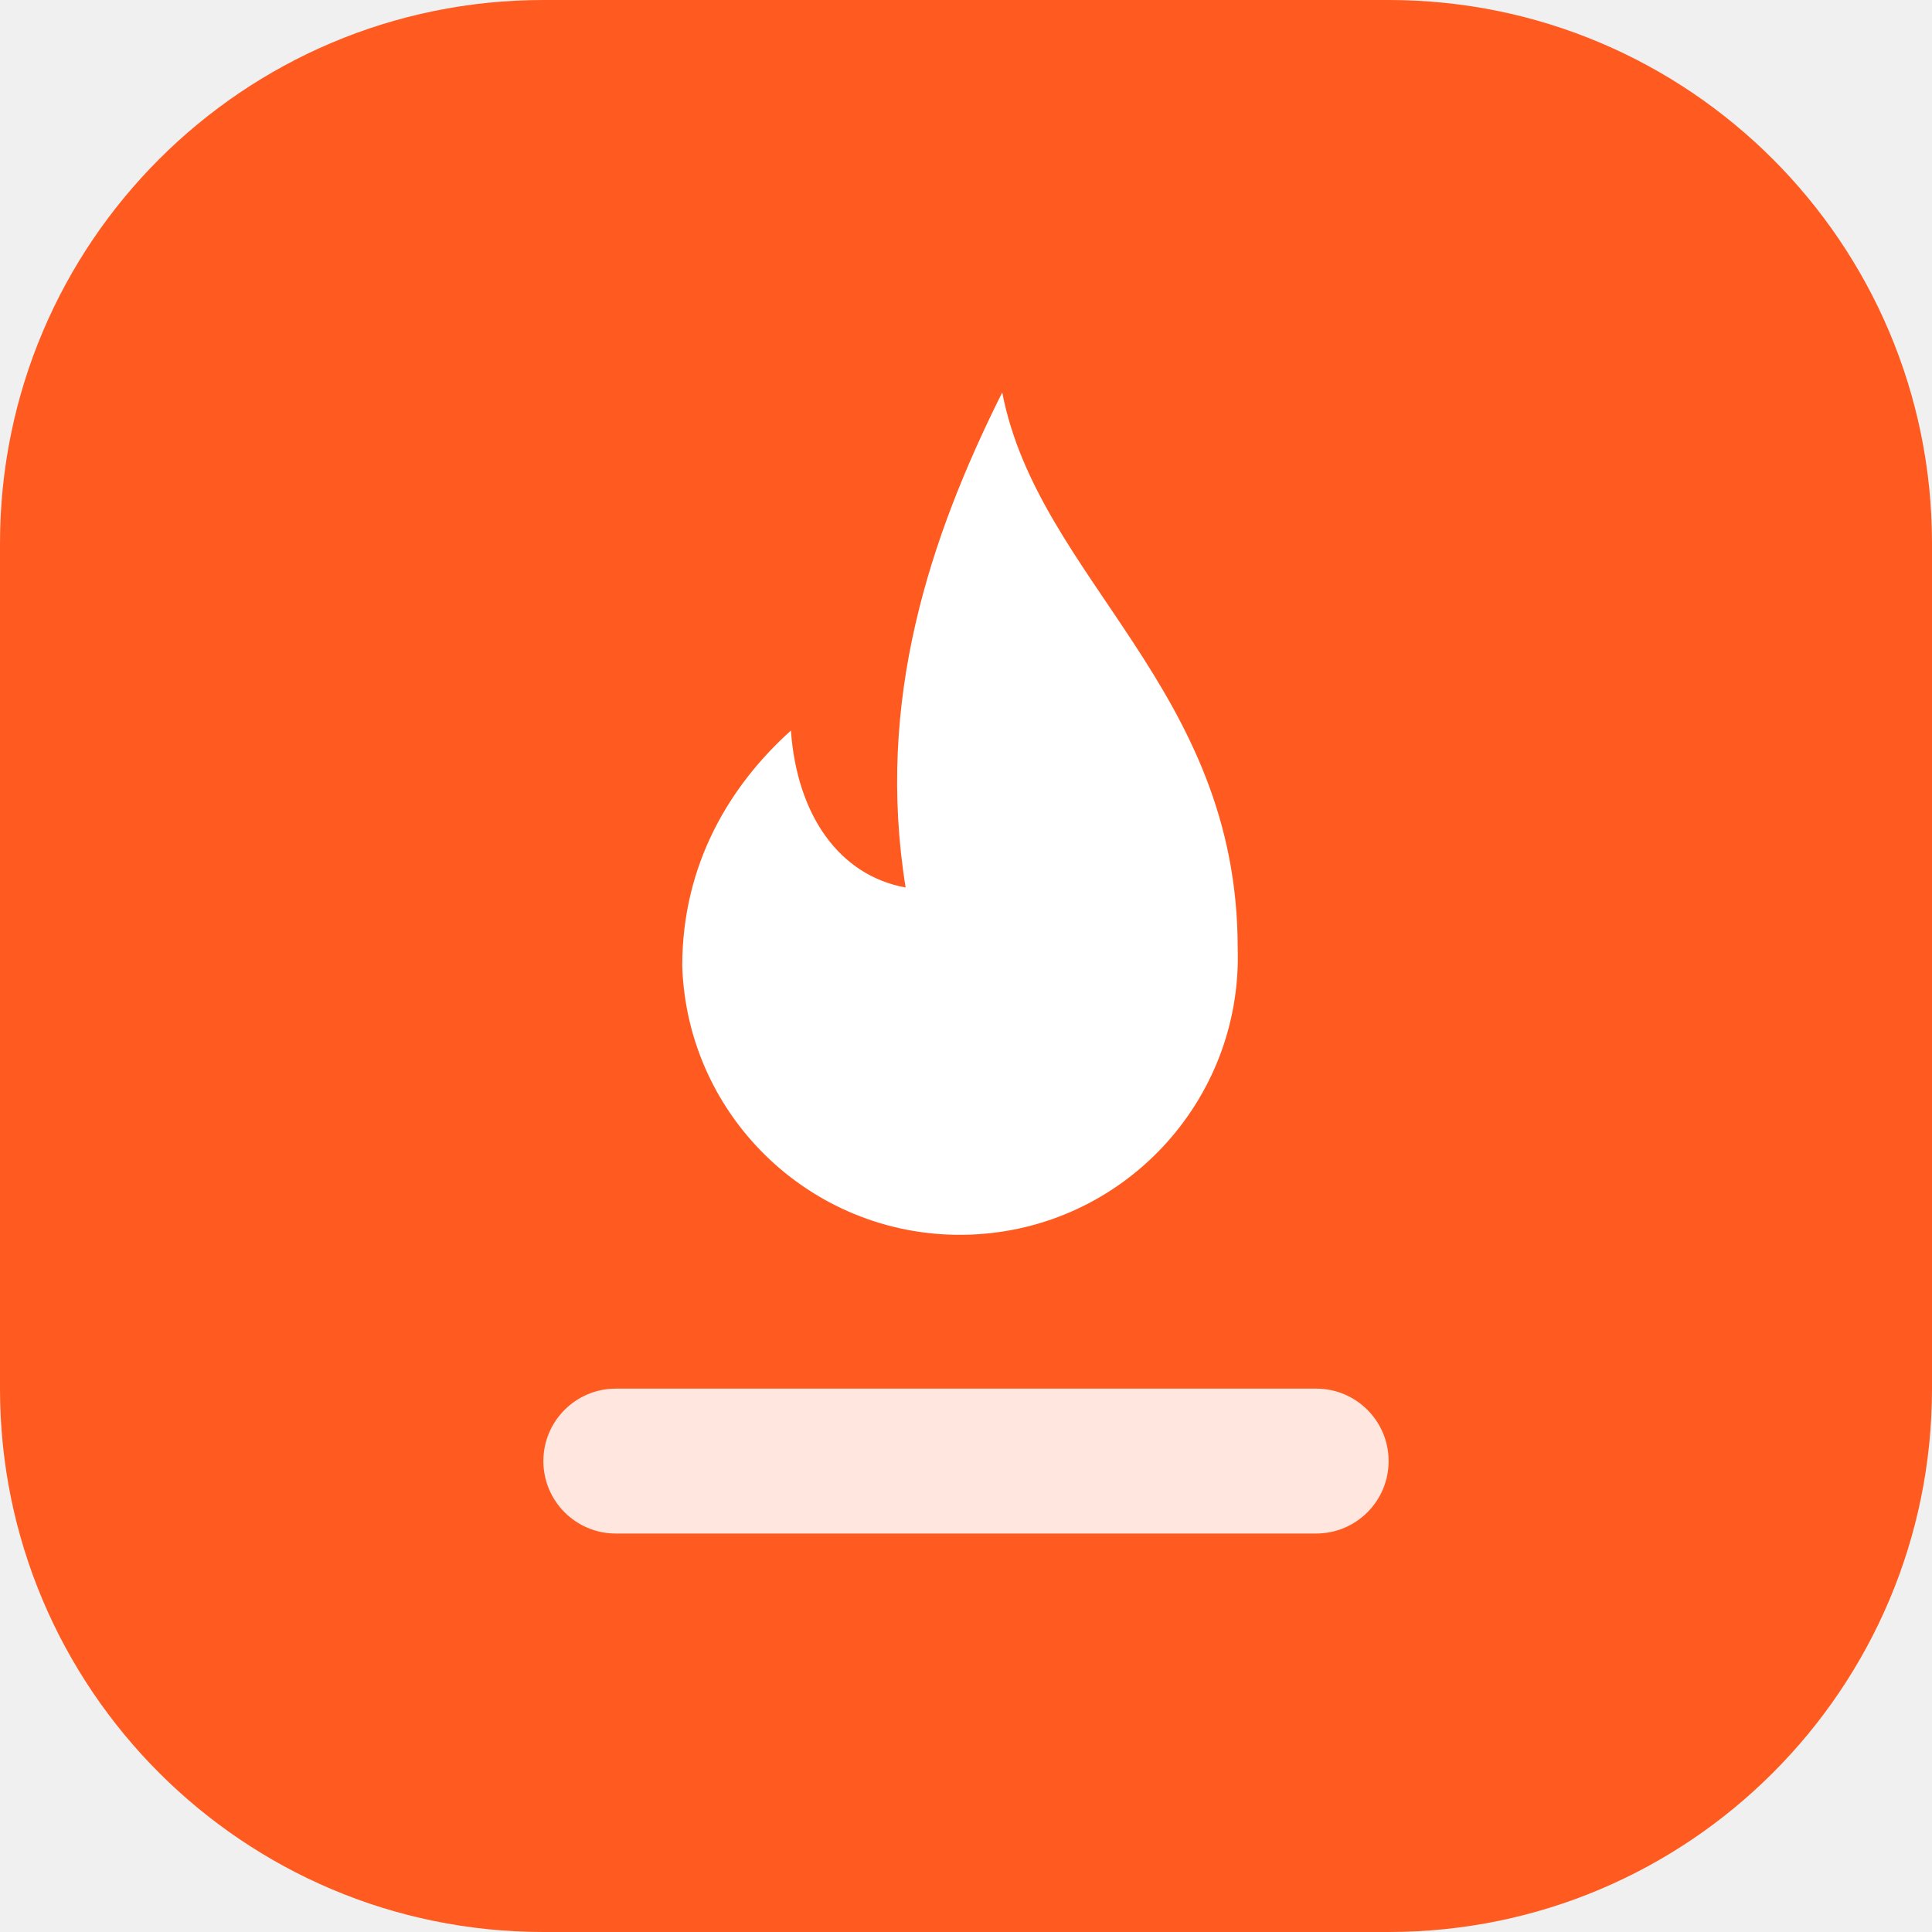
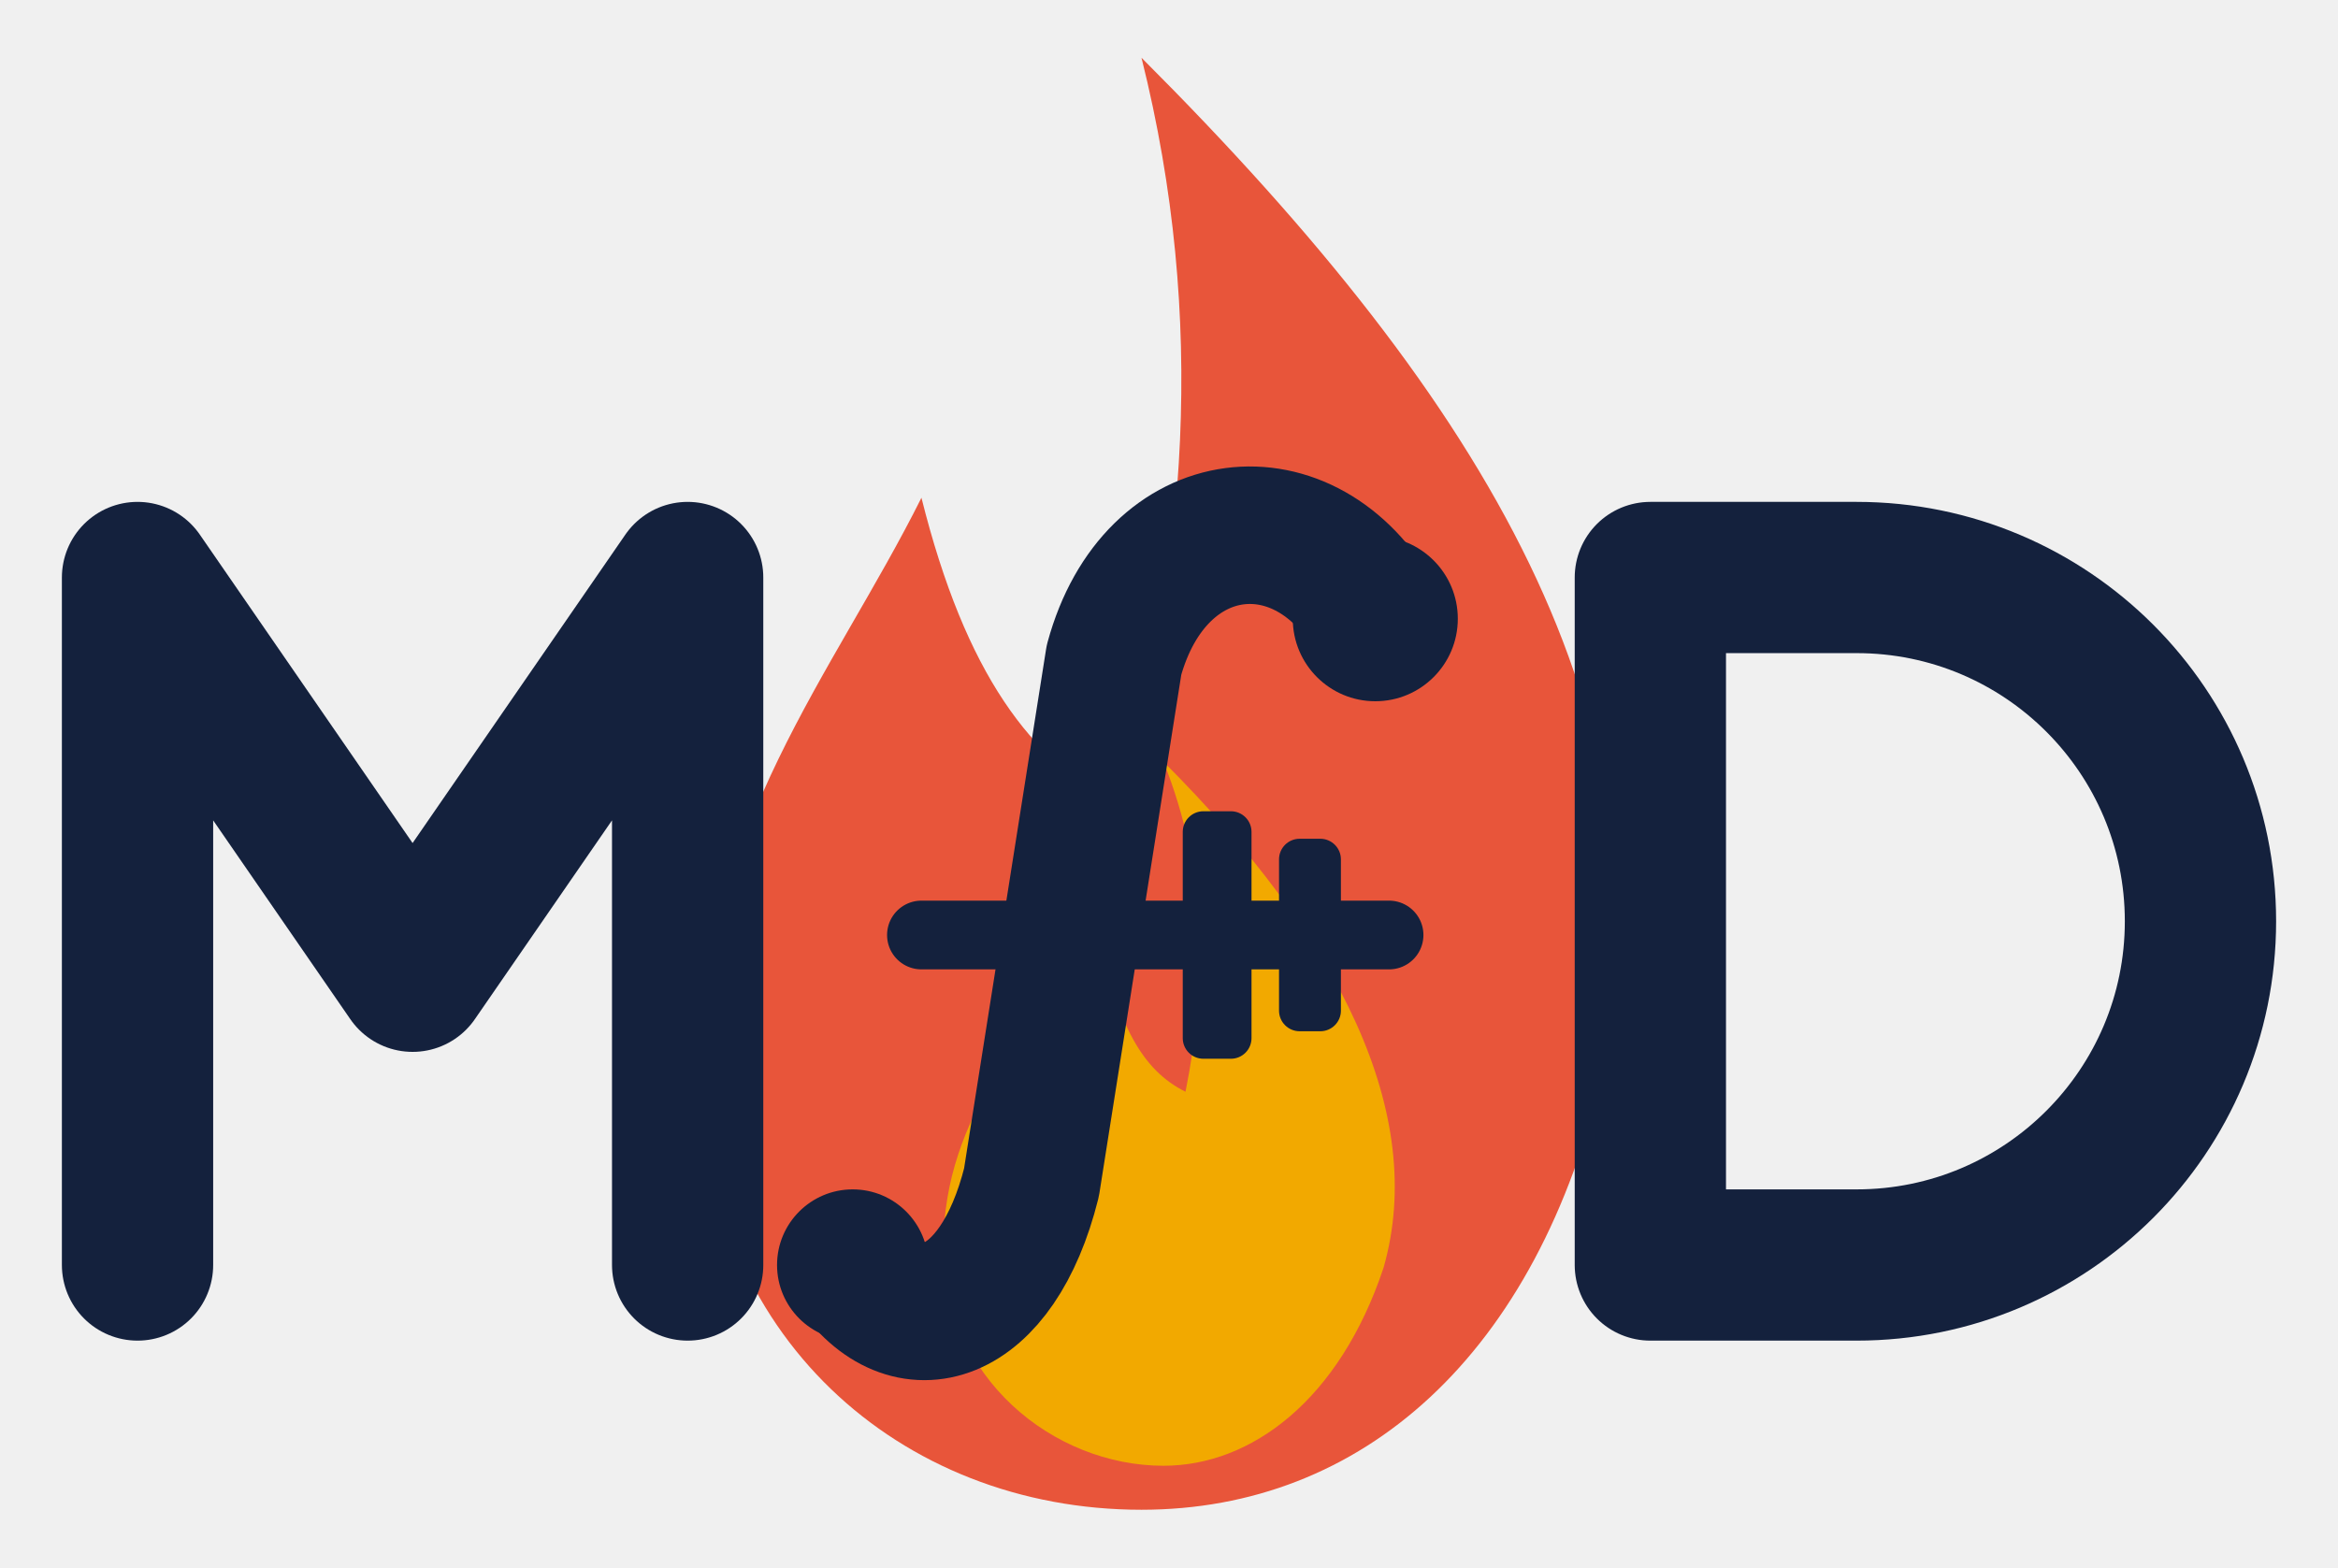
- <svg xmlns="http://www.w3.org/2000/svg" viewBox="0 0 32 32" role="img" aria-label="MFD">
-   <rect width="32" height="32" rx="9" fill="#ff5a1f" />
-   <path d="M16.6 6.5c.6 3.1 3.9 4.9 3.9 9.2a4.6 4.6 0 0 1-9.2.3c0-1.7.8-3 1.8-3.9.1 1.4.8 2.4 1.9 2.6-.5-3.1.4-5.8 1.6-8.2Z" fill="#fff" />
-   <rect x="9" y="23" width="14" height="2.4" rx="1.2" fill="#fff" opacity=".85" />
+ <svg xmlns="http://www.w3.org/2000/svg" viewBox="0 -64 340 228" width="340" height="228" role="img" aria-label="MFD – My Fitness Diary">
+   <g transform="translate(166 50) scale(3.2) translate(-276 -73)">
+     <path d="M276,40 C292,56 300,70 297,86 C294,99 286,106 276,106 C265,106 256,98 256,86 C256,75 262,68 266,60 C268,68 271,72 275,74 C278,63 279,52 276,40 Z" fill="#E8553A" />
+     <path d="M277,72 C285,80 289,88 287,95 C285,101 281,104 277,104 C272,104 267,100 267,94 C267,88 271,84 274,80 C275,84 276,86 278,87 C279,82 279,77 277,72 Z" fill="#F2A900" />
+   </g>
+   <polyline points="20,120 20,20 60,78 100,20 100,120" fill="none" stroke="#14213D" stroke-width="22" stroke-linecap="round" stroke-linejoin="round" />
+   <path d="M200,26 C190,8 168,10 162,32 L150,108 C145,128 132,132 124,120" fill="none" stroke="#14213D" stroke-width="20" stroke-linecap="round" stroke-linejoin="round" />
+   <circle cx="200" cy="26" r="12" fill="#14213D" />
+   <circle cx="124" cy="120" r="11" fill="#14213D" />
+   <line x1="134" y1="72" x2="202" y2="72" stroke="#14213D" stroke-width="10" stroke-linecap="round" />
+   <rect x="172" y="54" width="10" height="36" rx="3" fill="#14213D" />
+   <rect x="186" y="58" width="9" height="28" rx="3" fill="#14213D" />
+   <path d="M240,20 L270,20 A50,50 0 0 1 270,120 L240,120 Z" fill="none" stroke="#14213D" stroke-width="22" stroke-linejoin="round" />
</svg>
